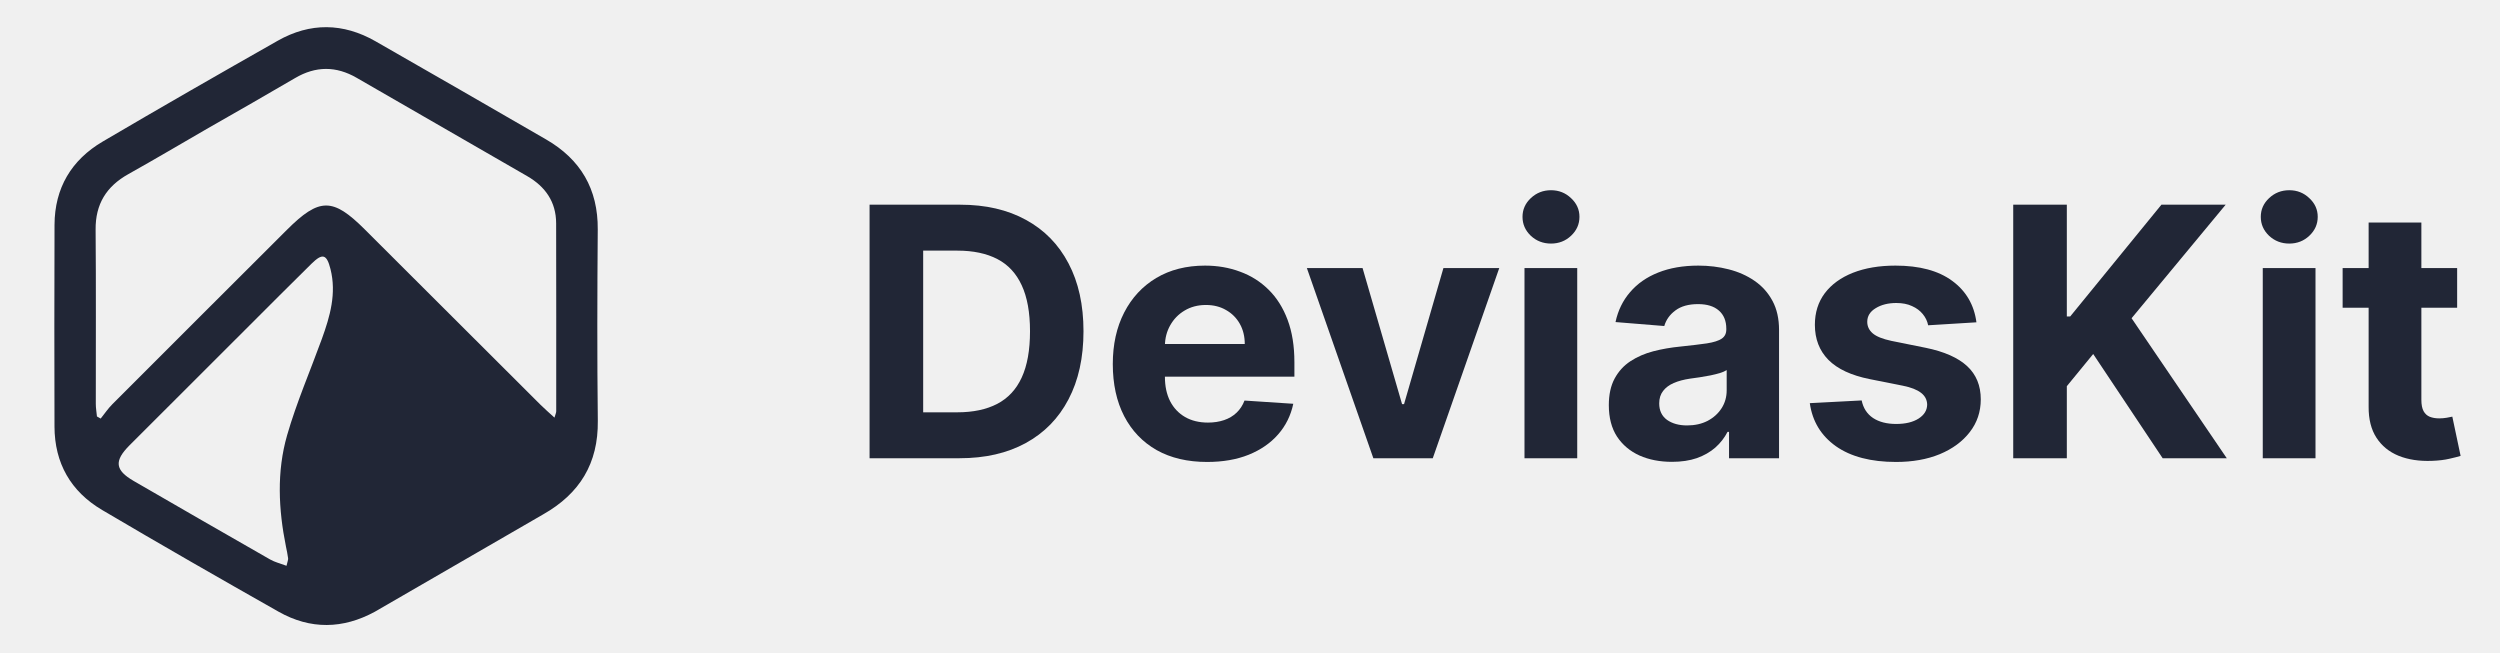
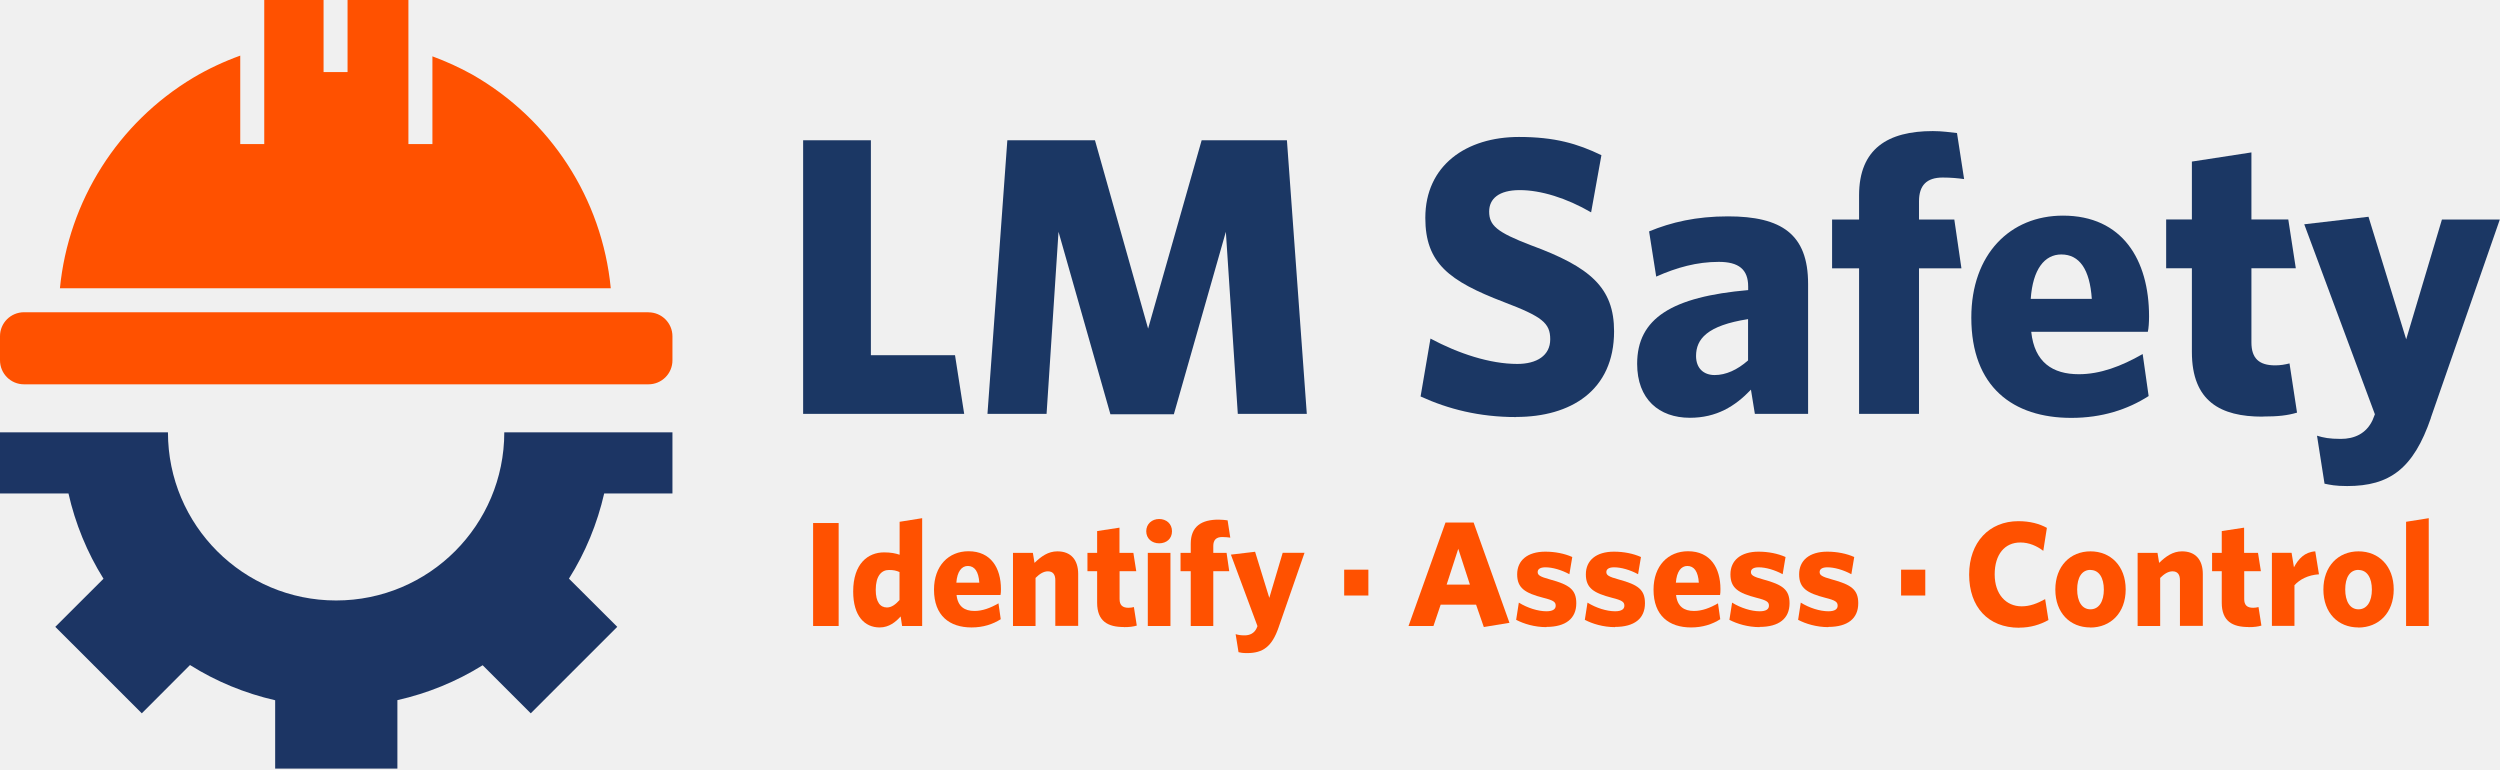
- <svg xmlns="http://www.w3.org/2000/svg" width="230" height="60" viewBox="0 0 230 60" fill="none">
-   <path d="M88.269 42.158H80V18.832H88.337C90.683 18.832 92.703 19.299 94.396 20.233C96.09 21.16 97.392 22.492 98.303 24.231C99.222 25.97 99.681 28.05 99.681 30.473C99.681 32.902 99.222 34.99 98.303 36.737C97.392 38.483 96.082 39.823 94.374 40.757C92.673 41.691 90.638 42.158 88.269 42.158ZM84.932 37.933H88.064C89.522 37.933 90.748 37.675 91.743 37.158C92.745 36.634 93.496 35.826 93.998 34.732C94.507 33.631 94.761 32.211 94.761 30.473C94.761 28.749 94.507 27.34 93.998 26.247C93.496 25.154 92.749 24.349 91.754 23.832C90.759 23.316 89.533 23.058 88.075 23.058H84.932V37.933Z" fill="#212636" />
-   <path d="M111.055 42.5C109.256 42.5 107.707 42.136 106.408 41.407C105.118 40.67 104.123 39.63 103.424 38.286C102.726 36.934 102.377 35.336 102.377 33.491C102.377 31.691 102.726 30.112 103.424 28.753C104.123 27.394 105.106 26.335 106.374 25.575C107.65 24.816 109.146 24.436 110.862 24.436C112.016 24.436 113.09 24.622 114.085 24.994C115.087 25.359 115.96 25.909 116.705 26.646C117.456 27.382 118.041 28.309 118.459 29.425C118.876 30.534 119.085 31.832 119.085 33.32V34.653H104.313V31.646H114.518C114.518 30.947 114.366 30.329 114.062 29.789C113.758 29.25 113.337 28.829 112.798 28.525C112.266 28.214 111.648 28.058 110.941 28.058C110.205 28.058 109.552 28.229 108.982 28.571C108.421 28.905 107.98 29.357 107.661 29.926C107.342 30.488 107.179 31.114 107.172 31.805V34.664C107.172 35.53 107.331 36.278 107.65 36.908C107.976 37.538 108.436 38.024 109.028 38.366C109.62 38.707 110.323 38.878 111.135 38.878C111.674 38.878 112.168 38.802 112.616 38.65C113.064 38.499 113.447 38.271 113.766 37.967C114.085 37.663 114.328 37.291 114.495 36.851L118.982 37.147C118.755 38.225 118.288 39.167 117.582 39.972C116.883 40.769 115.979 41.392 114.871 41.84C113.77 42.28 112.498 42.5 111.055 42.5Z" fill="#212636" />
-   <path d="M137.931 24.664L131.815 42.158H126.348L120.232 24.664H125.357L128.99 37.181H129.172L132.794 24.664H137.931Z" fill="#212636" />
-   <path d="M140.253 42.158V24.664H145.105V42.158H140.253ZM142.691 22.409C141.969 22.409 141.351 22.17 140.834 21.691C140.326 21.205 140.071 20.625 140.071 19.949C140.071 19.28 140.326 18.707 140.834 18.229C141.351 17.743 141.969 17.5 142.691 17.5C143.412 17.5 144.027 17.743 144.536 18.229C145.052 18.707 145.31 19.28 145.31 19.949C145.31 20.625 145.052 21.205 144.536 21.691C144.027 22.17 143.412 22.409 142.691 22.409Z" fill="#212636" />
-   <path d="M153.82 42.489C152.704 42.489 151.709 42.295 150.836 41.908C149.963 41.513 149.272 40.932 148.764 40.165C148.262 39.391 148.012 38.426 148.012 37.272C148.012 36.3 148.19 35.484 148.547 34.824C148.904 34.163 149.39 33.631 150.005 33.229C150.62 32.827 151.318 32.523 152.1 32.318C152.89 32.113 153.718 31.969 154.583 31.885C155.601 31.779 156.421 31.68 157.044 31.589C157.666 31.49 158.118 31.346 158.399 31.156C158.68 30.966 158.82 30.685 158.82 30.313V30.245C158.82 29.524 158.592 28.966 158.137 28.571C157.689 28.176 157.051 27.978 156.223 27.978C155.35 27.978 154.655 28.172 154.139 28.559C153.623 28.939 153.281 29.417 153.114 29.994L148.627 29.63C148.854 28.567 149.302 27.648 149.971 26.874C150.639 26.092 151.501 25.492 152.556 25.074C153.619 24.649 154.849 24.436 156.246 24.436C157.218 24.436 158.148 24.55 159.037 24.778C159.933 25.006 160.726 25.359 161.417 25.837C162.116 26.316 162.666 26.931 163.069 27.682C163.471 28.426 163.672 29.319 163.672 30.359V42.158H159.071V39.732H158.934C158.653 40.279 158.277 40.761 157.807 41.179C157.336 41.589 156.77 41.912 156.11 42.147C155.449 42.375 154.686 42.489 153.82 42.489ZM155.21 39.14C155.924 39.14 156.554 39 157.1 38.719C157.647 38.43 158.076 38.043 158.387 37.557C158.699 37.071 158.855 36.521 158.855 35.906V34.049C158.703 34.148 158.494 34.239 158.228 34.322C157.97 34.398 157.678 34.471 157.351 34.539C157.025 34.6 156.698 34.657 156.372 34.71C156.045 34.755 155.749 34.797 155.483 34.835C154.914 34.919 154.416 35.051 153.991 35.234C153.566 35.416 153.236 35.663 153 35.974C152.765 36.278 152.647 36.657 152.647 37.113C152.647 37.773 152.887 38.278 153.365 38.628C153.851 38.969 154.466 39.14 155.21 39.14Z" fill="#212636" />
-   <path d="M181.832 29.653L177.39 29.926C177.314 29.546 177.151 29.205 176.9 28.901C176.65 28.59 176.32 28.343 175.91 28.161C175.507 27.971 175.025 27.876 174.463 27.876C173.711 27.876 173.077 28.035 172.561 28.354C172.045 28.666 171.787 29.083 171.787 29.607C171.787 30.025 171.954 30.378 172.288 30.666C172.622 30.955 173.195 31.187 174.008 31.361L177.174 31.999C178.875 32.348 180.143 32.91 180.978 33.685C181.813 34.459 182.231 35.477 182.231 36.737C182.231 37.884 181.893 38.89 181.217 39.755C180.549 40.621 179.63 41.297 178.461 41.783C177.299 42.261 175.959 42.5 174.44 42.5C172.124 42.5 170.279 42.018 168.905 41.054C167.538 40.082 166.737 38.761 166.502 37.09L171.274 36.84C171.418 37.546 171.768 38.085 172.322 38.457C172.876 38.821 173.586 39.004 174.452 39.004C175.302 39.004 175.986 38.84 176.502 38.514C177.026 38.18 177.291 37.751 177.299 37.227C177.291 36.786 177.105 36.426 176.741 36.145C176.377 35.856 175.815 35.636 175.055 35.484L172.026 34.881C170.317 34.539 169.045 33.947 168.21 33.104C167.383 32.261 166.969 31.187 166.969 29.881C166.969 28.757 167.273 27.789 167.88 26.976C168.495 26.164 169.357 25.537 170.465 25.097C171.582 24.657 172.888 24.436 174.383 24.436C176.593 24.436 178.332 24.903 179.6 25.837C180.875 26.771 181.62 28.043 181.832 29.653Z" fill="#212636" />
-   <path d="M185.216 42.158V18.832H190.148V29.117H190.456L198.85 18.832H204.761L196.105 29.277L204.863 42.158H198.964L192.574 32.568L190.148 35.529V42.158H185.216Z" fill="#212636" />
-   <path d="M208.174 42.158V24.664H213.026V42.158H208.174ZM210.611 22.409C209.89 22.409 209.271 22.17 208.755 21.691C208.246 21.205 207.992 20.625 207.992 19.949C207.992 19.28 208.246 18.707 208.755 18.229C209.271 17.743 209.89 17.5 210.611 17.5C211.333 17.5 211.948 17.743 212.456 18.229C212.973 18.707 213.231 19.28 213.231 19.949C213.231 20.625 212.973 21.205 212.456 21.691C211.948 22.17 211.333 22.409 210.611 22.409Z" fill="#212636" />
-   <path d="M226.057 24.664V28.309H215.522V24.664H226.057ZM217.914 20.473H222.766V36.782C222.766 37.23 222.834 37.58 222.971 37.83C223.108 38.073 223.297 38.244 223.54 38.343C223.791 38.441 224.08 38.491 224.406 38.491C224.634 38.491 224.862 38.472 225.089 38.434C225.317 38.389 225.492 38.354 225.613 38.331L226.376 41.942C226.133 42.018 225.792 42.105 225.352 42.204C224.911 42.31 224.376 42.375 223.745 42.398C222.576 42.443 221.551 42.288 220.67 41.931C219.797 41.574 219.117 41.019 218.632 40.268C218.146 39.516 217.907 38.567 217.914 37.42V20.473Z" fill="#212636" />
-   <path d="M49.976 47.319C48.691 48.053 34.492 56.276 34.492 56.276C31.551 57.88 28.559 57.935 25.628 56.276C20.193 53.199 14.773 50.094 9.395 46.919C6.514 45.219 5.02 42.611 5.013 39.235C4.999 33.05 4.992 26.864 5.016 20.679C5.03 17.302 6.567 14.719 9.45 13.023C14.788 9.884 20.162 6.804 25.549 3.749C28.529 2.058 31.568 2.094 34.547 3.797C39.787 6.793 45.018 9.806 50.242 12.829C53.419 14.667 55.021 17.394 54.993 21.106C54.948 26.977 54.931 32.849 54.999 38.719C55.045 42.634 53.334 45.412 49.976 47.319ZM19.174 11.773C16.72 13.191 14.281 14.636 11.807 16.02C9.788 17.149 8.775 18.777 8.796 21.128C8.843 26.474 8.808 31.821 8.814 37.168C8.815 37.55 8.883 37.932 8.919 38.314C9.034 38.378 9.149 38.443 9.263 38.508C9.621 38.063 9.942 37.582 10.343 37.181C15.683 31.833 21.034 26.497 26.382 21.158C29.374 18.172 30.61 18.163 33.557 21.104C38.943 26.48 44.328 31.857 49.718 37.23C50.107 37.618 50.527 37.977 51.011 38.422C51.098 38.115 51.172 37.977 51.172 37.839C51.175 32.073 51.178 26.307 51.165 20.541C51.161 18.569 50.165 17.165 48.504 16.205C43.279 13.183 38.043 10.181 32.817 7.161C30.917 6.063 29.05 6.065 27.152 7.18C24.573 8.695 21.972 10.174 19.174 11.773ZM22.6 30.295C19.041 33.849 15.477 37.4 11.924 40.961C10.478 42.41 10.577 43.253 12.31 44.255C16.483 46.67 20.66 49.078 24.847 51.469C25.294 51.724 25.816 51.847 26.359 52.053C26.447 51.66 26.523 51.507 26.506 51.364C26.462 51.002 26.38 50.645 26.308 50.286C25.617 46.858 25.447 43.39 26.418 40.026C27.285 37.024 28.538 34.135 29.607 31.191C30.363 29.108 30.971 26.995 30.405 24.754C30.058 23.378 29.672 23.268 28.662 24.259C26.68 26.204 24.725 28.177 22.6 30.295Z" fill="#212636" />
+ <svg xmlns="http://www.w3.org/2000/svg" width="143" height="44" viewBox="0 0 143 44" fill="none">
+   <g clip-path="url(#clip0_1870_3132)">
+     <path d="M15.115 0V8.241H13.742V3.181C12.812 3.517 11.916 3.935 11.062 4.441C6.75 7.021 3.917 11.492 3.428 16.487H34.936C34.441 11.368 31.484 6.815 27.013 4.265C26.283 3.858 25.517 3.511 24.734 3.222V8.241H23.361V0H19.88V4.123H18.508V0H15.121H15.115Z" fill="#FF5100" />
+     <path d="M37.097 17.86H3.357H1.378C0.613 17.86 0 18.472 0 19.232V20.604C0 21.37 0.613 21.983 1.372 21.983H37.092C37.851 21.983 38.464 21.37 38.464 20.61V19.238C38.464 18.478 37.851 17.865 37.092 17.865L37.097 17.86Z" fill="#FF5100" />
+     <path d="M0 24.728V28.227H3.917C4.306 29.952 4.983 31.602 5.92 33.104L3.163 35.855L8.111 40.802L10.868 38.04C12.364 38.982 14.013 39.66 15.739 40.054V43.965H22.731V40.048C24.457 39.66 26.106 38.988 27.608 38.052L30.359 40.802L35.307 35.855L32.544 33.098C33.487 31.602 34.164 29.952 34.559 28.227H38.464V24.728H28.845C28.845 30.041 24.539 34.347 19.226 34.347C13.913 34.347 9.607 30.041 9.607 24.728H0Z" fill="#1C3564" />
+     <path d="M45.939 23.673V8.023H49.815V20.316H54.627L55.151 23.673H45.939Z" fill="#1B3764" />
+     <path d="M70.802 23.673L70.119 13.259L67.144 23.697H63.516L60.547 13.259L59.864 23.673H56.483L57.62 8.023H62.632L65.672 18.796L68.735 8.023H73.612L74.749 23.673H70.802Z" fill="#1B3764" />
+     <path d="M86.724 23.856C84.615 23.856 82.842 23.402 81.257 22.678L81.823 19.367C83.431 20.227 85.227 20.817 86.788 20.817C87.902 20.817 88.673 20.339 88.673 19.409C88.673 18.478 88.22 18.113 86.017 17.276C82.889 16.075 81.528 15.056 81.528 12.464C81.528 9.448 83.884 7.834 86.883 7.834C88.927 7.834 90.24 8.217 91.601 8.877L91.012 12.146C89.604 11.327 88.131 10.874 86.93 10.874C85.728 10.874 85.18 11.374 85.18 12.099C85.18 12.894 85.61 13.277 87.56 14.025C90.965 15.274 92.325 16.452 92.325 18.949C92.325 22.354 89.828 23.85 86.724 23.85V23.856Z" fill="#1B3764" />
+     <path d="M100.378 23.673L100.154 22.289C99.247 23.243 98.181 23.897 96.661 23.897C94.894 23.897 93.645 22.831 93.645 20.811C93.645 18.201 95.642 16.976 99.995 16.593V16.387C99.995 15.409 99.453 14.979 98.316 14.979C97.067 14.979 95.913 15.297 94.735 15.822L94.328 13.236C95.601 12.711 97.026 12.376 98.84 12.376C101.903 12.376 103.423 13.395 103.423 16.234V23.673H100.384H100.378ZM99.989 18.254C97.65 18.619 97.014 19.391 97.014 20.363C97.014 21.064 97.444 21.453 98.081 21.453C98.717 21.453 99.376 21.158 99.989 20.616V18.254Z" fill="#1B3764" />
+     <path d="M111.128 10.155C110.197 10.155 109.767 10.608 109.767 11.516V12.558H111.787L112.194 15.35H109.767V23.673H106.339V15.35H104.795V12.558H106.339V11.174C106.339 8.5 107.994 7.498 110.556 7.498C111.098 7.498 111.552 7.569 111.94 7.61L112.347 10.243C112.005 10.196 111.599 10.155 111.122 10.155H111.128Z" fill="#1B3764" />
+     <path d="M122.855 18.979H116.187C116.37 20.728 117.413 21.405 118.909 21.405C120.134 21.405 121.336 20.952 122.561 20.251L122.902 22.654C121.701 23.426 120.228 23.903 118.479 23.903C115.145 23.903 112.759 22.136 112.759 18.166C112.759 14.537 114.98 12.334 118.002 12.334C121.406 12.334 122.926 14.873 122.926 18.095C122.926 18.437 122.902 18.796 122.855 18.979ZM117.907 14.555C116.953 14.555 116.276 15.392 116.158 17.094H119.651C119.539 15.415 118.95 14.555 117.907 14.555Z" fill="#1B3764" />
+     <path d="M129.411 23.832C127.032 23.832 125.376 22.972 125.376 20.133V15.344H123.904V12.552H125.376V9.242L128.781 8.718V12.552H130.89L131.32 15.344H128.781V19.585C128.781 20.492 129.211 20.899 130.142 20.899C130.436 20.899 130.707 20.852 130.96 20.787L131.39 23.603C130.849 23.762 130.324 23.826 129.417 23.826L129.411 23.832Z" fill="#1B3764" />
+     <path d="M139.048 23.903C138.052 26.807 136.692 27.802 134.259 27.802C133.576 27.802 133.281 27.732 132.963 27.667L132.533 24.922C132.898 25.034 133.234 25.105 133.894 25.105C134.665 25.105 135.343 24.81 135.708 24.038L135.844 23.697L131.803 12.829L135.478 12.399L137.634 19.409L139.678 12.558H142.989L139.042 23.903H139.048Z" fill="#1B3764" />
+     <path d="M46.51 35.807V29.917H47.971V35.807H46.51Z" fill="#FF5100" />
+     <path d="M51.6 35.807L51.517 35.26C51.234 35.578 50.852 35.89 50.316 35.89C49.462 35.89 48.802 35.242 48.802 33.834C48.802 32.238 49.65 31.596 50.569 31.596C50.952 31.596 51.217 31.649 51.458 31.731V29.846L52.748 29.64V35.807H51.606H51.6ZM51.452 32.721C51.264 32.638 51.117 32.603 50.846 32.603C50.422 32.603 50.092 32.939 50.092 33.74C50.092 34.459 50.363 34.747 50.734 34.747C51.005 34.747 51.229 34.57 51.452 34.323V32.727V32.721Z" fill="#FF5100" />
+     <path d="M57.225 34.034H54.715C54.786 34.694 55.175 34.947 55.74 34.947C56.2 34.947 56.653 34.777 57.113 34.511L57.242 35.419C56.789 35.707 56.235 35.89 55.575 35.89C54.321 35.89 53.425 35.224 53.425 33.728C53.425 32.361 54.262 31.531 55.399 31.531C56.677 31.531 57.254 32.485 57.254 33.699C57.254 33.828 57.248 33.964 57.23 34.034H57.225ZM55.363 32.373C55.004 32.373 54.751 32.691 54.703 33.328H56.017C55.976 32.697 55.752 32.373 55.357 32.373H55.363Z" fill="#FF5100" />
+     <path d="M60.364 35.807V33.186C60.364 32.886 60.246 32.68 59.94 32.68C59.693 32.68 59.463 32.827 59.233 33.057V35.807H57.943V31.625H59.08L59.174 32.197C59.551 31.831 59.952 31.537 60.482 31.537C61.26 31.537 61.672 32.026 61.672 32.833V35.801H60.376L60.364 35.807Z" fill="#FF5100" />
+     <path d="M64.276 35.866C63.38 35.866 62.756 35.542 62.756 34.476V32.674H62.202V31.625H62.756V30.377L64.034 30.182V31.625H64.829L64.994 32.674H64.04V34.27C64.04 34.612 64.205 34.765 64.552 34.765C64.664 34.765 64.764 34.747 64.859 34.724L65.024 35.784C64.817 35.843 64.623 35.872 64.281 35.872L64.276 35.866Z" fill="#FF5100" />
+     <path d="M66.302 31.078C65.889 31.078 65.565 30.806 65.565 30.388C65.565 29.97 65.889 29.687 66.302 29.687C66.714 29.687 67.038 29.958 67.038 30.388C67.038 30.818 66.72 31.078 66.302 31.078ZM65.654 35.807V31.625H66.95V35.807H65.654Z" fill="#FF5100" />
+     <path d="M69.912 30.718C69.565 30.718 69.4 30.889 69.4 31.231V31.625H70.16L70.313 32.674H69.4V35.807H68.11V32.674H67.527V31.625H68.11V31.107C68.11 30.1 68.734 29.723 69.7 29.723C69.907 29.723 70.077 29.746 70.219 29.764L70.372 30.753C70.242 30.736 70.089 30.718 69.912 30.718Z" fill="#FF5100" />
+     <path d="M73.135 35.89C72.757 36.986 72.245 37.357 71.332 37.357C71.073 37.357 70.967 37.333 70.843 37.304L70.678 36.273C70.814 36.314 70.943 36.343 71.191 36.343C71.479 36.343 71.738 36.231 71.874 35.943L71.927 35.813L70.407 31.725L71.791 31.561L72.604 34.199L73.37 31.619H74.619L73.135 35.89Z" fill="#FF5100" />
+     <path d="M76.887 34.064V32.585H78.271V34.064H76.887Z" fill="#FF5100" />
+     <path d="M84.874 35.866L84.432 34.588H82.406L81.994 35.807H80.568L82.683 29.888H84.291L86.341 35.625L84.874 35.866ZM83.413 31.39L82.748 33.44H84.079L83.413 31.39Z" fill="#FF5100" />
+     <path d="M88.45 35.872C87.784 35.872 87.159 35.684 86.724 35.454L86.877 34.47C87.372 34.777 87.978 34.965 88.455 34.965C88.815 34.965 88.986 34.847 88.986 34.647C88.986 34.435 88.868 34.341 88.279 34.194C87.23 33.922 86.782 33.64 86.782 32.85C86.782 32.061 87.366 31.555 88.391 31.555C88.956 31.555 89.498 31.666 89.934 31.861L89.769 32.845C89.315 32.597 88.797 32.45 88.397 32.45C88.09 32.45 87.955 32.562 87.955 32.721C87.955 32.892 88.073 32.986 88.662 33.145C89.769 33.445 90.164 33.728 90.164 34.506C90.164 35.383 89.557 35.86 88.45 35.86V35.872Z" fill="#FF5100" />
+     <path d="M92.378 35.872C91.713 35.872 91.088 35.684 90.652 35.454L90.805 34.47C91.3 34.777 91.907 34.965 92.384 34.965C92.743 34.965 92.914 34.847 92.914 34.647C92.914 34.435 92.796 34.341 92.207 34.194C91.159 33.922 90.711 33.64 90.711 32.85C90.711 32.061 91.294 31.555 92.319 31.555C92.885 31.555 93.427 31.666 93.863 31.861L93.698 32.845C93.244 32.597 92.726 32.45 92.325 32.45C92.019 32.45 91.883 32.562 91.883 32.721C91.883 32.892 92.001 32.986 92.59 33.145C93.698 33.445 94.092 33.728 94.092 34.506C94.092 35.383 93.486 35.86 92.378 35.86V35.872Z" fill="#FF5100" />
+     <path d="M98.381 34.034H95.871C95.942 34.694 96.331 34.947 96.896 34.947C97.356 34.947 97.809 34.777 98.269 34.511L98.398 35.419C97.945 35.707 97.391 35.89 96.731 35.89C95.477 35.89 94.582 35.224 94.582 33.728C94.582 32.361 95.418 31.531 96.555 31.531C97.833 31.531 98.41 32.485 98.41 33.699C98.41 33.828 98.404 33.964 98.387 34.034H98.381ZM96.519 32.373C96.16 32.373 95.907 32.691 95.86 33.328H97.173C97.132 32.697 96.908 32.373 96.514 32.373H96.519Z" fill="#FF5100" />
+     <path d="M100.648 35.872C99.983 35.872 99.358 35.684 98.922 35.454L99.076 34.47C99.57 34.777 100.177 34.965 100.654 34.965C101.013 34.965 101.184 34.847 101.184 34.647C101.184 34.435 101.066 34.341 100.477 34.194C99.429 33.922 98.981 33.64 98.981 32.85C98.981 32.061 99.564 31.555 100.589 31.555C101.155 31.555 101.697 31.666 102.133 31.861L101.968 32.845C101.514 32.597 100.996 32.45 100.595 32.45C100.289 32.45 100.153 32.562 100.153 32.721C100.153 32.892 100.271 32.986 100.86 33.145C101.968 33.445 102.362 33.728 102.362 34.506C102.362 35.383 101.756 35.86 100.648 35.86V35.872Z" fill="#FF5100" />
+     <path d="M104.577 35.872C103.912 35.872 103.287 35.684 102.852 35.454L103.005 34.47C103.499 34.777 104.106 34.965 104.583 34.965C104.943 34.965 105.113 34.847 105.113 34.647C105.113 34.435 104.996 34.341 104.407 34.194C103.358 33.922 102.91 33.64 102.91 32.85C102.91 32.061 103.494 31.555 104.519 31.555C105.084 31.555 105.626 31.666 106.062 31.861L105.897 32.845C105.443 32.597 104.925 32.45 104.524 32.45C104.218 32.45 104.083 32.562 104.083 32.721C104.083 32.892 104.2 32.986 104.789 33.145C105.897 33.445 106.292 33.728 106.292 34.506C106.292 35.383 105.685 35.86 104.577 35.86V35.872Z" fill="#FF5100" />
+     <path d="M108.742 34.064V32.585H110.126V34.064H108.742Z" fill="#FF5100" />
+     <path d="M115.498 35.907C113.713 35.907 112.635 34.712 112.635 32.868C112.635 31.024 113.778 29.811 115.451 29.811C116.116 29.811 116.652 29.958 117.082 30.194L116.876 31.508C116.517 31.236 116.075 31.03 115.563 31.03C114.673 31.03 114.096 31.708 114.096 32.856C114.096 34.005 114.756 34.682 115.639 34.682C116.116 34.682 116.535 34.517 116.982 34.27L117.171 35.466C116.694 35.731 116.146 35.902 115.498 35.902V35.907Z" fill="#FF5100" />
+     <path d="M119.562 35.89C118.408 35.89 117.565 35.059 117.565 33.722C117.565 32.385 118.42 31.537 119.574 31.537C120.729 31.537 121.589 32.373 121.589 33.716C121.589 35.059 120.729 35.896 119.562 35.896V35.89ZM119.574 32.597C119.079 32.597 118.814 33.033 118.814 33.716C118.814 34.4 119.085 34.853 119.574 34.853C120.063 34.853 120.34 34.4 120.34 33.728C120.34 33.057 120.069 32.603 119.574 32.603V32.597Z" fill="#FF5100" />
+     <path d="M124.693 35.807V33.186C124.693 32.886 124.575 32.68 124.269 32.68C124.021 32.68 123.792 32.827 123.562 33.057V35.807H122.272V31.625H123.409L123.503 32.197C123.88 31.831 124.281 31.537 124.811 31.537C125.588 31.537 126.001 32.026 126.001 32.833V35.801H124.705L124.693 35.807Z" fill="#FF5100" />
+     <path d="M128.604 35.866C127.709 35.866 127.084 35.542 127.084 34.476V32.674H126.531V31.625H127.084V30.377L128.363 30.182V31.625H129.158L129.323 32.674H128.369V34.27C128.369 34.612 128.533 34.765 128.881 34.765C128.993 34.765 129.093 34.747 129.187 34.724L129.352 35.784C129.146 35.843 128.952 35.872 128.61 35.872L128.604 35.866Z" fill="#FF5100" />
+     <path d="M131.243 33.481V35.801H129.953V31.619H131.078L131.214 32.45C131.467 31.973 131.82 31.578 132.433 31.537L132.645 32.85C132.021 32.892 131.549 33.139 131.237 33.481H131.243Z" fill="#FF5100" />
+     <path d="M134.895 35.89C133.74 35.89 132.898 35.059 132.898 33.722C132.898 32.385 133.752 31.537 134.907 31.537C136.061 31.537 136.921 32.373 136.921 33.716C136.921 35.059 136.061 35.896 134.895 35.896V35.89ZM134.907 32.597C134.412 32.597 134.147 33.033 134.147 33.716C134.147 34.4 134.418 34.853 134.907 34.853C135.395 34.853 135.672 34.4 135.672 33.728C135.672 33.057 135.401 32.603 134.907 32.603V32.597Z" fill="#FF5100" />
+     <path d="M137.628 35.807V29.846L138.924 29.64V35.807H137.628Z" fill="#FF5100" />
+   </g>
+   <defs>
+     <clipPath id="clip0_1870_3132">
+       <rect width="143" height="43.966" fill="white" />
+     </clipPath>
+   </defs>
</svg>
